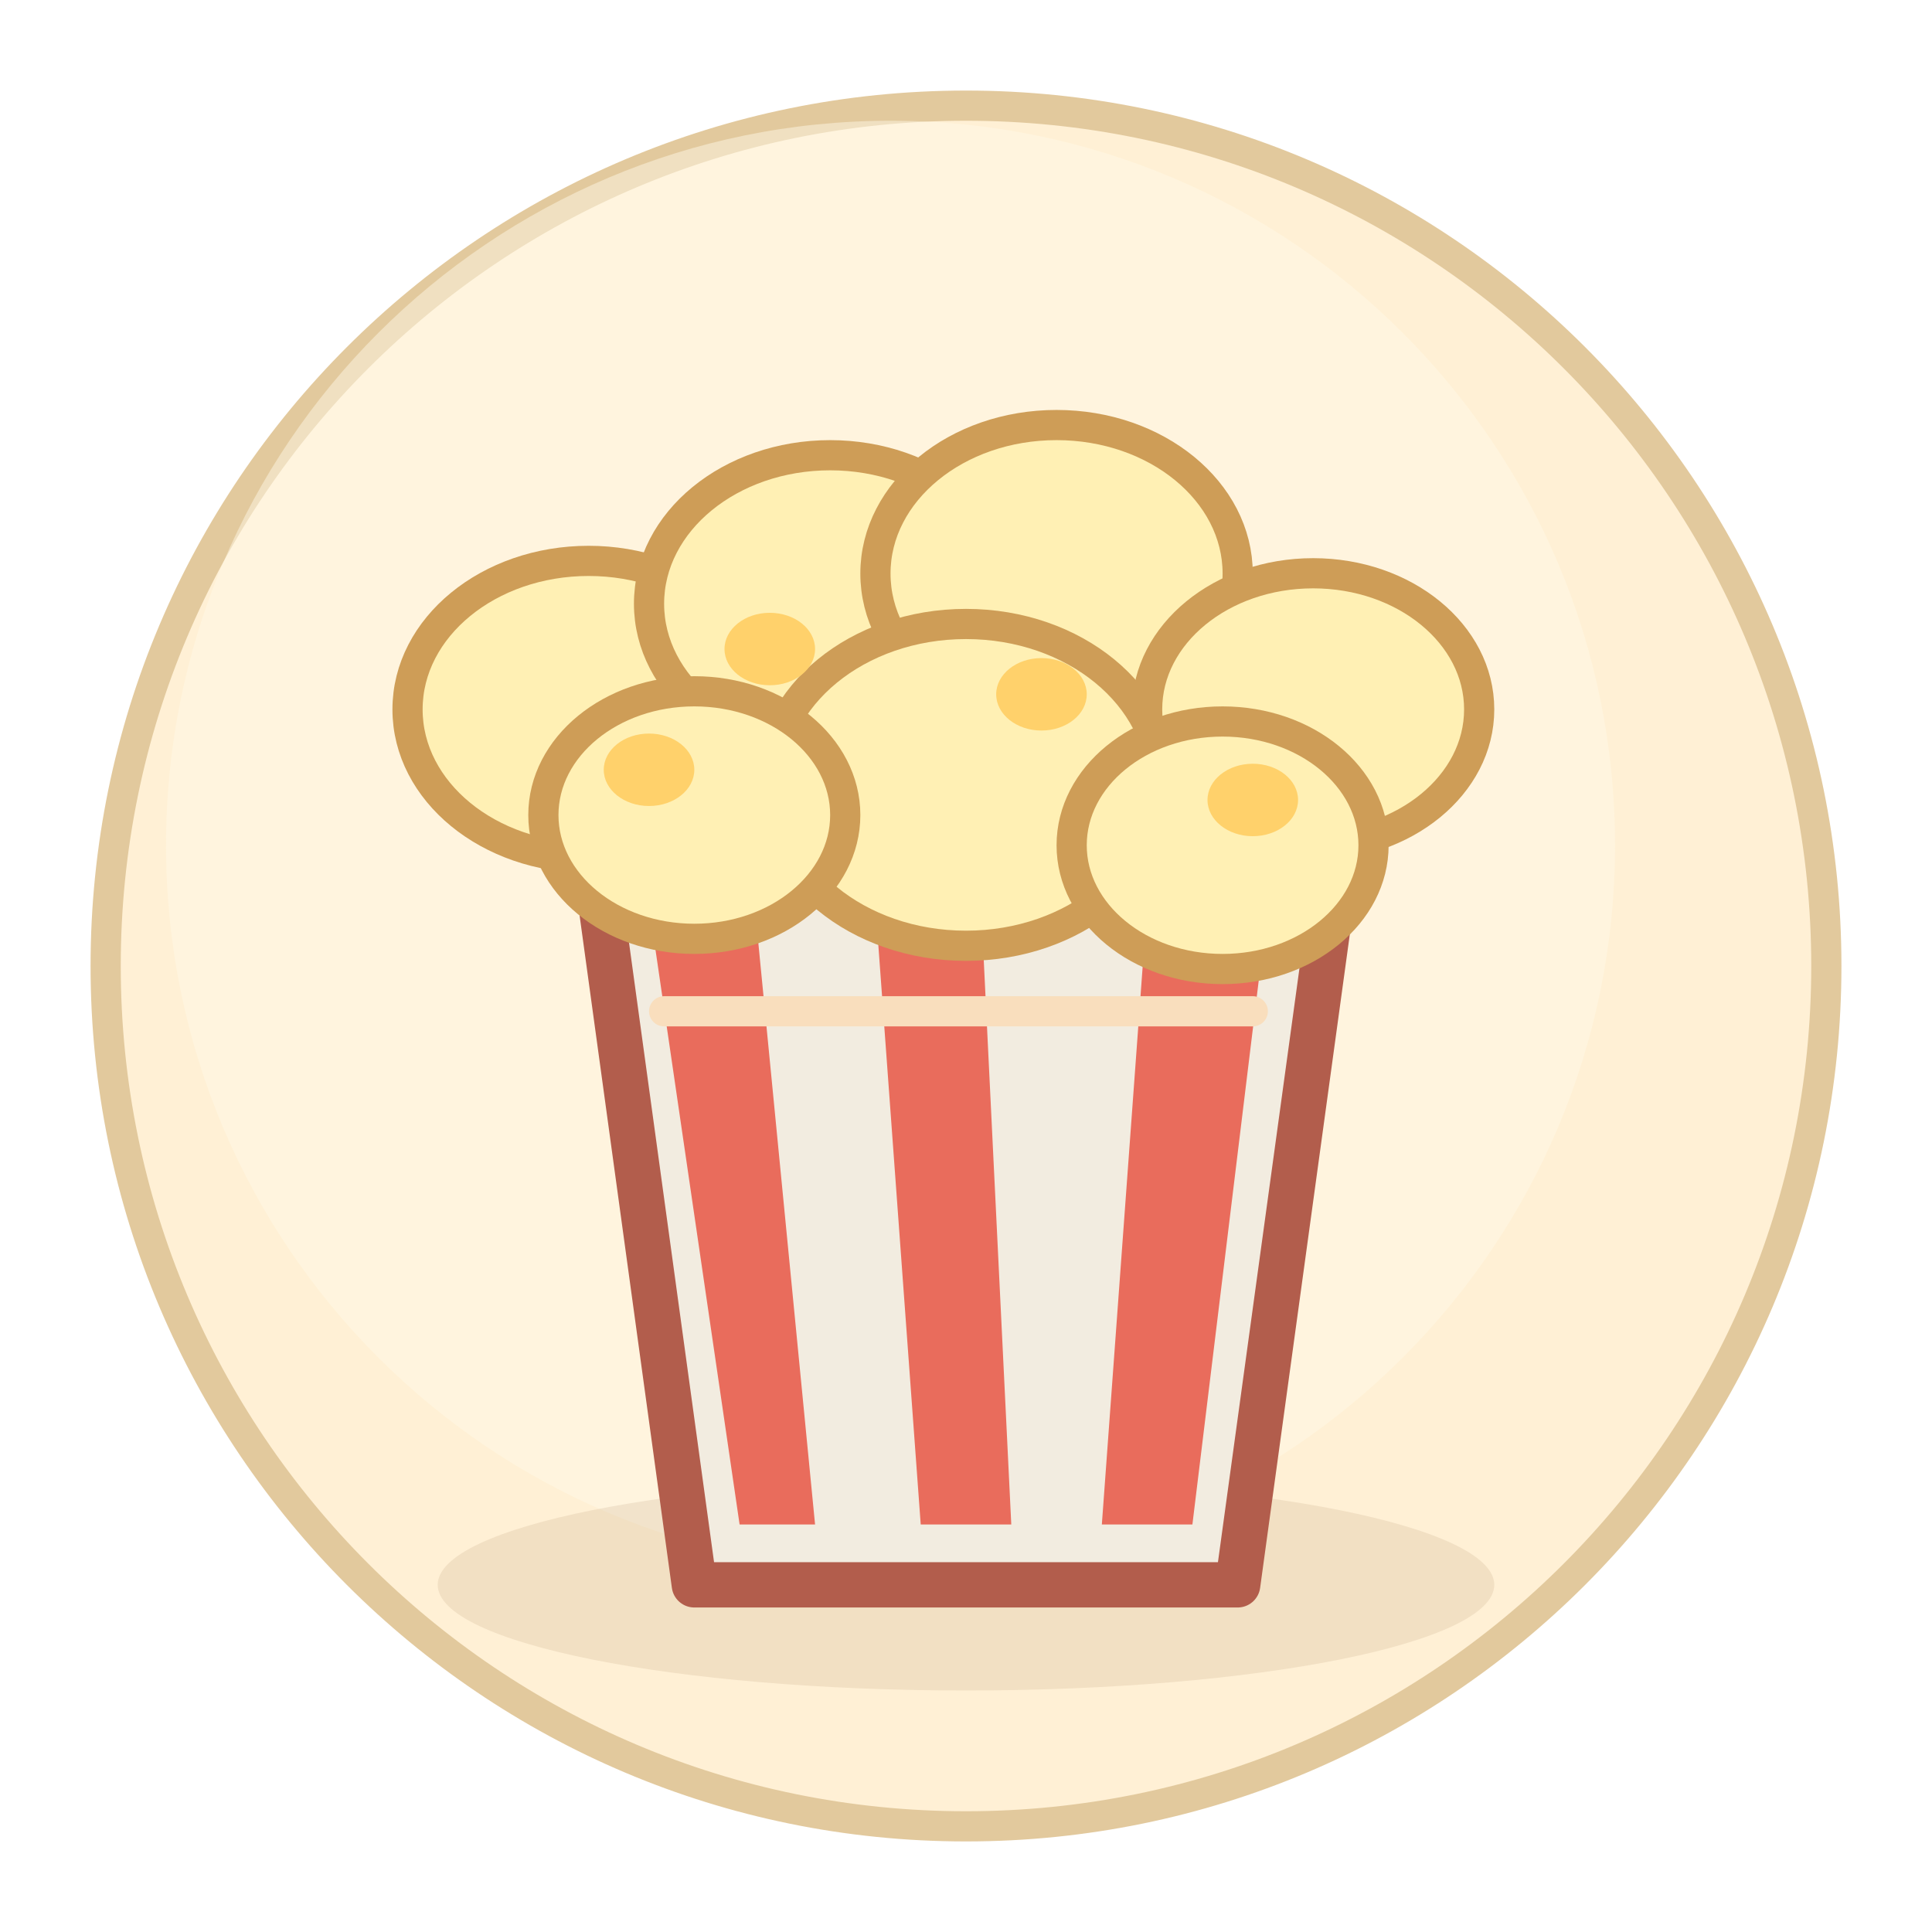
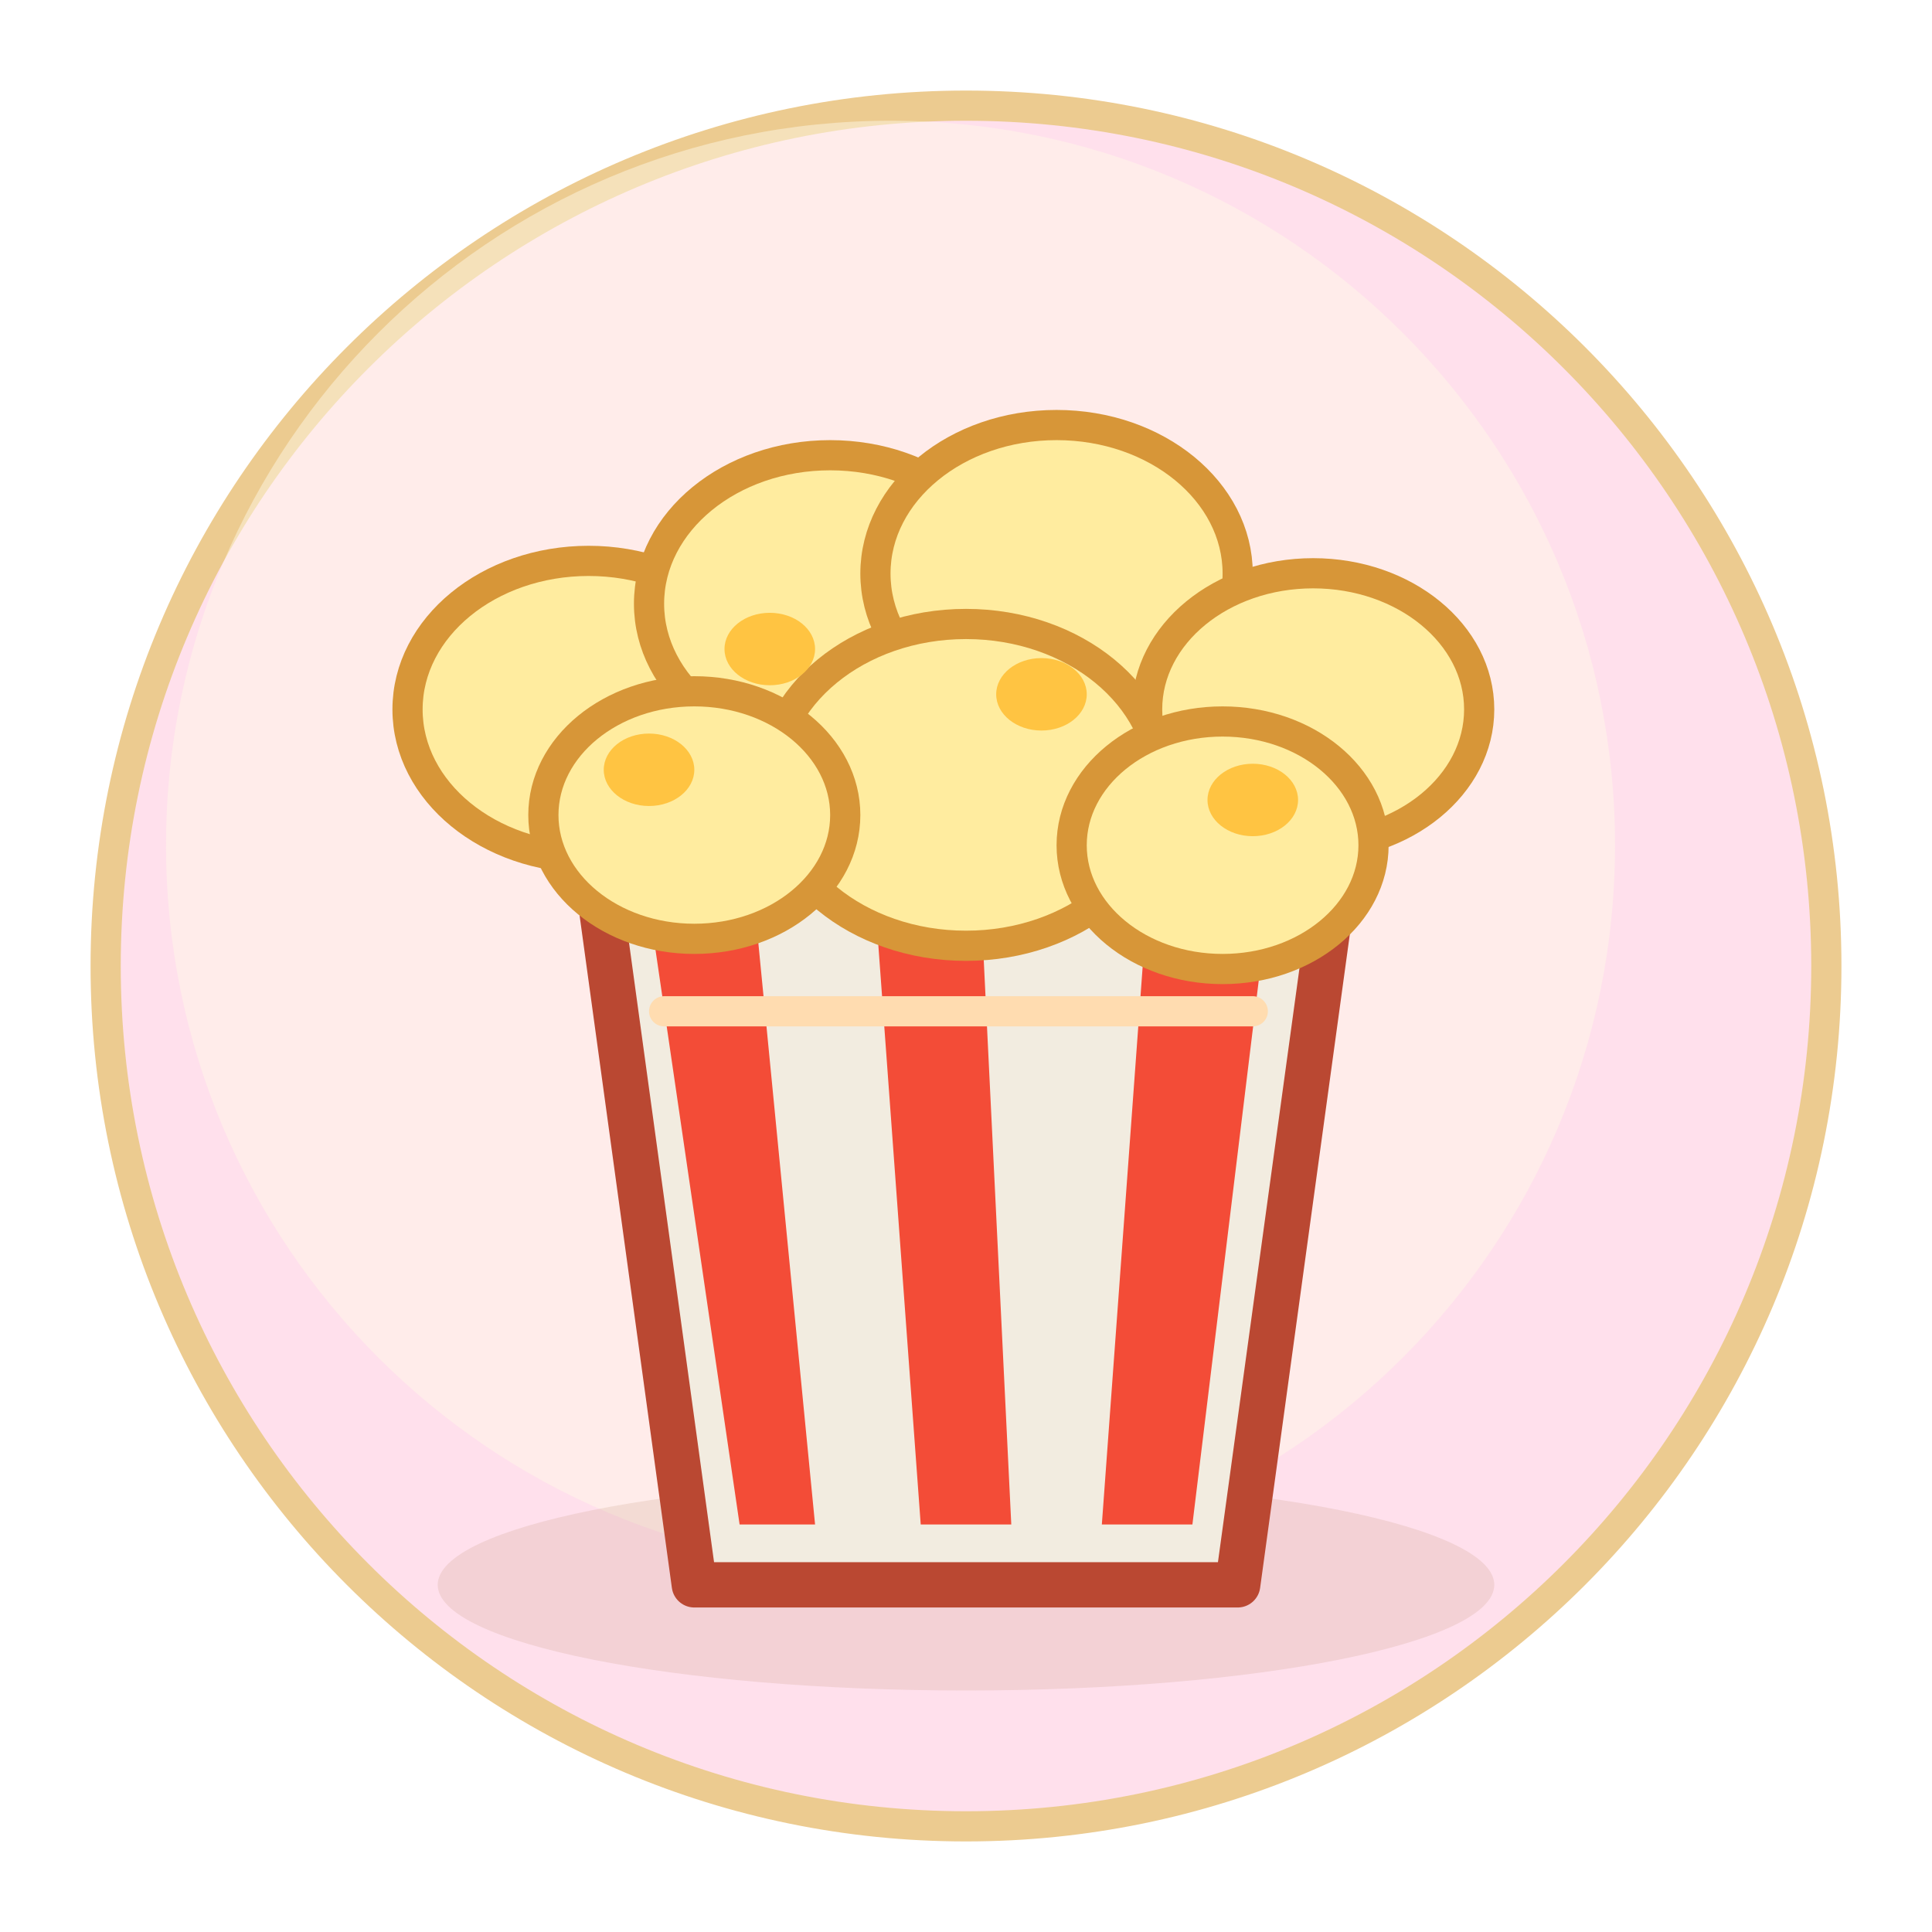
<svg xmlns="http://www.w3.org/2000/svg" width="128" height="128" viewBox="0 0 128 128">
  <g stroke-linecap="round" stroke-linejoin="round">
-     <circle cx="64" cy="64" r="57" fill="#fff0d5" stroke="#e2c99d" stroke-width="2" />
+     <circle cx="64" cy="64" r="57" fill="#ffe0ec" stroke="#eccb90" stroke-width="2" />
    <circle cx="59" cy="56" r="48" fill="#fff9e7" opacity=".48" />
-     <ellipse cx="64" cy="105" rx="35" ry="7" fill="#99734d" opacity=".13" />
-     <path d="M39 54 L89 54 L82 105 L46 105 Z" fill="#f2ece0" stroke="#b25d4c" stroke-width="3" />
-     <path d="M43 60 L50 60 L54 101 L49 101 Z" fill="#e96c5c" stroke="none" stroke-width="0" />
-     <path d="M58 60 L65 60 L67 101 L61 101 Z" fill="#e96c5c" stroke="none" stroke-width="0" />
-     <path d="M76 60 L84 60 L79 101 L73 101 Z" fill="#e96c5c" stroke="none" stroke-width="0" />
-     <ellipse cx="39" cy="47" rx="12" ry="9.84" fill="#fff0b4" stroke="#ce9d57" stroke-width="2" transform="rotate(0 39 47)" />
-     <ellipse cx="55" cy="40" rx="12" ry="9.84" fill="#fff0b4" stroke="#ce9d57" stroke-width="2" transform="rotate(0 55 40)" />
-     <ellipse cx="70" cy="38" rx="12" ry="9.84" fill="#fff0b4" stroke="#ce9d57" stroke-width="2" transform="rotate(0 70 38)" />
-     <ellipse cx="87" cy="47" rx="11" ry="9.02" fill="#fff0b4" stroke="#ce9d57" stroke-width="2" transform="rotate(0 87 47)" />
-     <ellipse cx="64" cy="52" rx="13" ry="10.66" fill="#fff0b4" stroke="#ce9d57" stroke-width="2" transform="rotate(0 64 52)" />
-     <ellipse cx="46" cy="54" rx="10" ry="8.2" fill="#fff0b4" stroke="#ce9d57" stroke-width="2" transform="rotate(0 46 54)" />
-     <ellipse cx="81" cy="56" rx="10" ry="8.2" fill="#fff0b4" stroke="#ce9d57" stroke-width="2" transform="rotate(0 81 56)" />
-     <ellipse cx="51" cy="43" rx="3" ry="2.4" fill="#ffd16b" stroke="none" stroke-width="0" transform="rotate(0 51 43)" />
-     <ellipse cx="69" cy="46" rx="3" ry="2.4" fill="#ffd16b" stroke="none" stroke-width="0" transform="rotate(0 69 46)" />
-     <ellipse cx="83" cy="53" rx="3" ry="2.4" fill="#ffd16b" stroke="none" stroke-width="0" transform="rotate(0 83 53)" />
-     <ellipse cx="43" cy="51" rx="3" ry="2.4" fill="#ffd16b" stroke="none" stroke-width="0" transform="rotate(0 43 51)" />
-     <path d="M44 67 L83 67" fill="none" stroke="#f9debd" stroke-width="2" />
+     <ellipse cx="64" cy="105" rx="35" ry="7" fill="#a06d3a" opacity=".13" />
+     <path d="M39 54 L89 54 L82 105 L46 105 Z" fill="#f2ece0" stroke="#ba4832" stroke-width="3" />
+     <path d="M43 60 L50 60 L54 101 L49 101 Z" fill="#f34c37" stroke="none" stroke-width="0" />
+     <path d="M58 60 L65 60 L67 101 L61 101 Z" fill="#f34c37" stroke="none" stroke-width="0" />
+     <path d="M76 60 L84 60 L79 101 L73 101 Z" fill="#f34c37" stroke="none" stroke-width="0" />
+     <ellipse cx="39" cy="47" rx="12" ry="9.84" fill="#ffec9f" stroke="#d79638" stroke-width="2" transform="rotate(0 39 47)" />
+     <ellipse cx="55" cy="40" rx="12" ry="9.84" fill="#ffec9f" stroke="#d79638" stroke-width="2" transform="rotate(0 55 40)" />
+     <ellipse cx="70" cy="38" rx="12" ry="9.84" fill="#ffec9f" stroke="#d79638" stroke-width="2" transform="rotate(0 70 38)" />
+     <ellipse cx="87" cy="47" rx="11" ry="9.02" fill="#ffec9f" stroke="#d79638" stroke-width="2" transform="rotate(0 87 47)" />
+     <ellipse cx="64" cy="52" rx="13" ry="10.66" fill="#ffec9f" stroke="#d79638" stroke-width="2" transform="rotate(0 64 52)" />
+     <ellipse cx="46" cy="54" rx="10" ry="8.2" fill="#ffec9f" stroke="#d79638" stroke-width="2" transform="rotate(0 46 54)" />
+     <ellipse cx="81" cy="56" rx="10" ry="8.2" fill="#ffec9f" stroke="#d79638" stroke-width="2" transform="rotate(0 81 56)" />
+     <ellipse cx="51" cy="43" rx="3" ry="2.4" fill="#ffc442" stroke="none" stroke-width="0" transform="rotate(0 51 43)" />
+     <ellipse cx="69" cy="46" rx="3" ry="2.4" fill="#ffc442" stroke="none" stroke-width="0" transform="rotate(0 69 46)" />
+     <ellipse cx="83" cy="53" rx="3" ry="2.4" fill="#ffc442" stroke="none" stroke-width="0" transform="rotate(0 83 53)" />
+     <ellipse cx="43" cy="51" rx="3" ry="2.4" fill="#ffc442" stroke="none" stroke-width="0" transform="rotate(0 43 51)" />
+     <path d="M44 67 L83 67" fill="none" stroke="#ffdcb0" stroke-width="2" />
  </g>
</svg>
